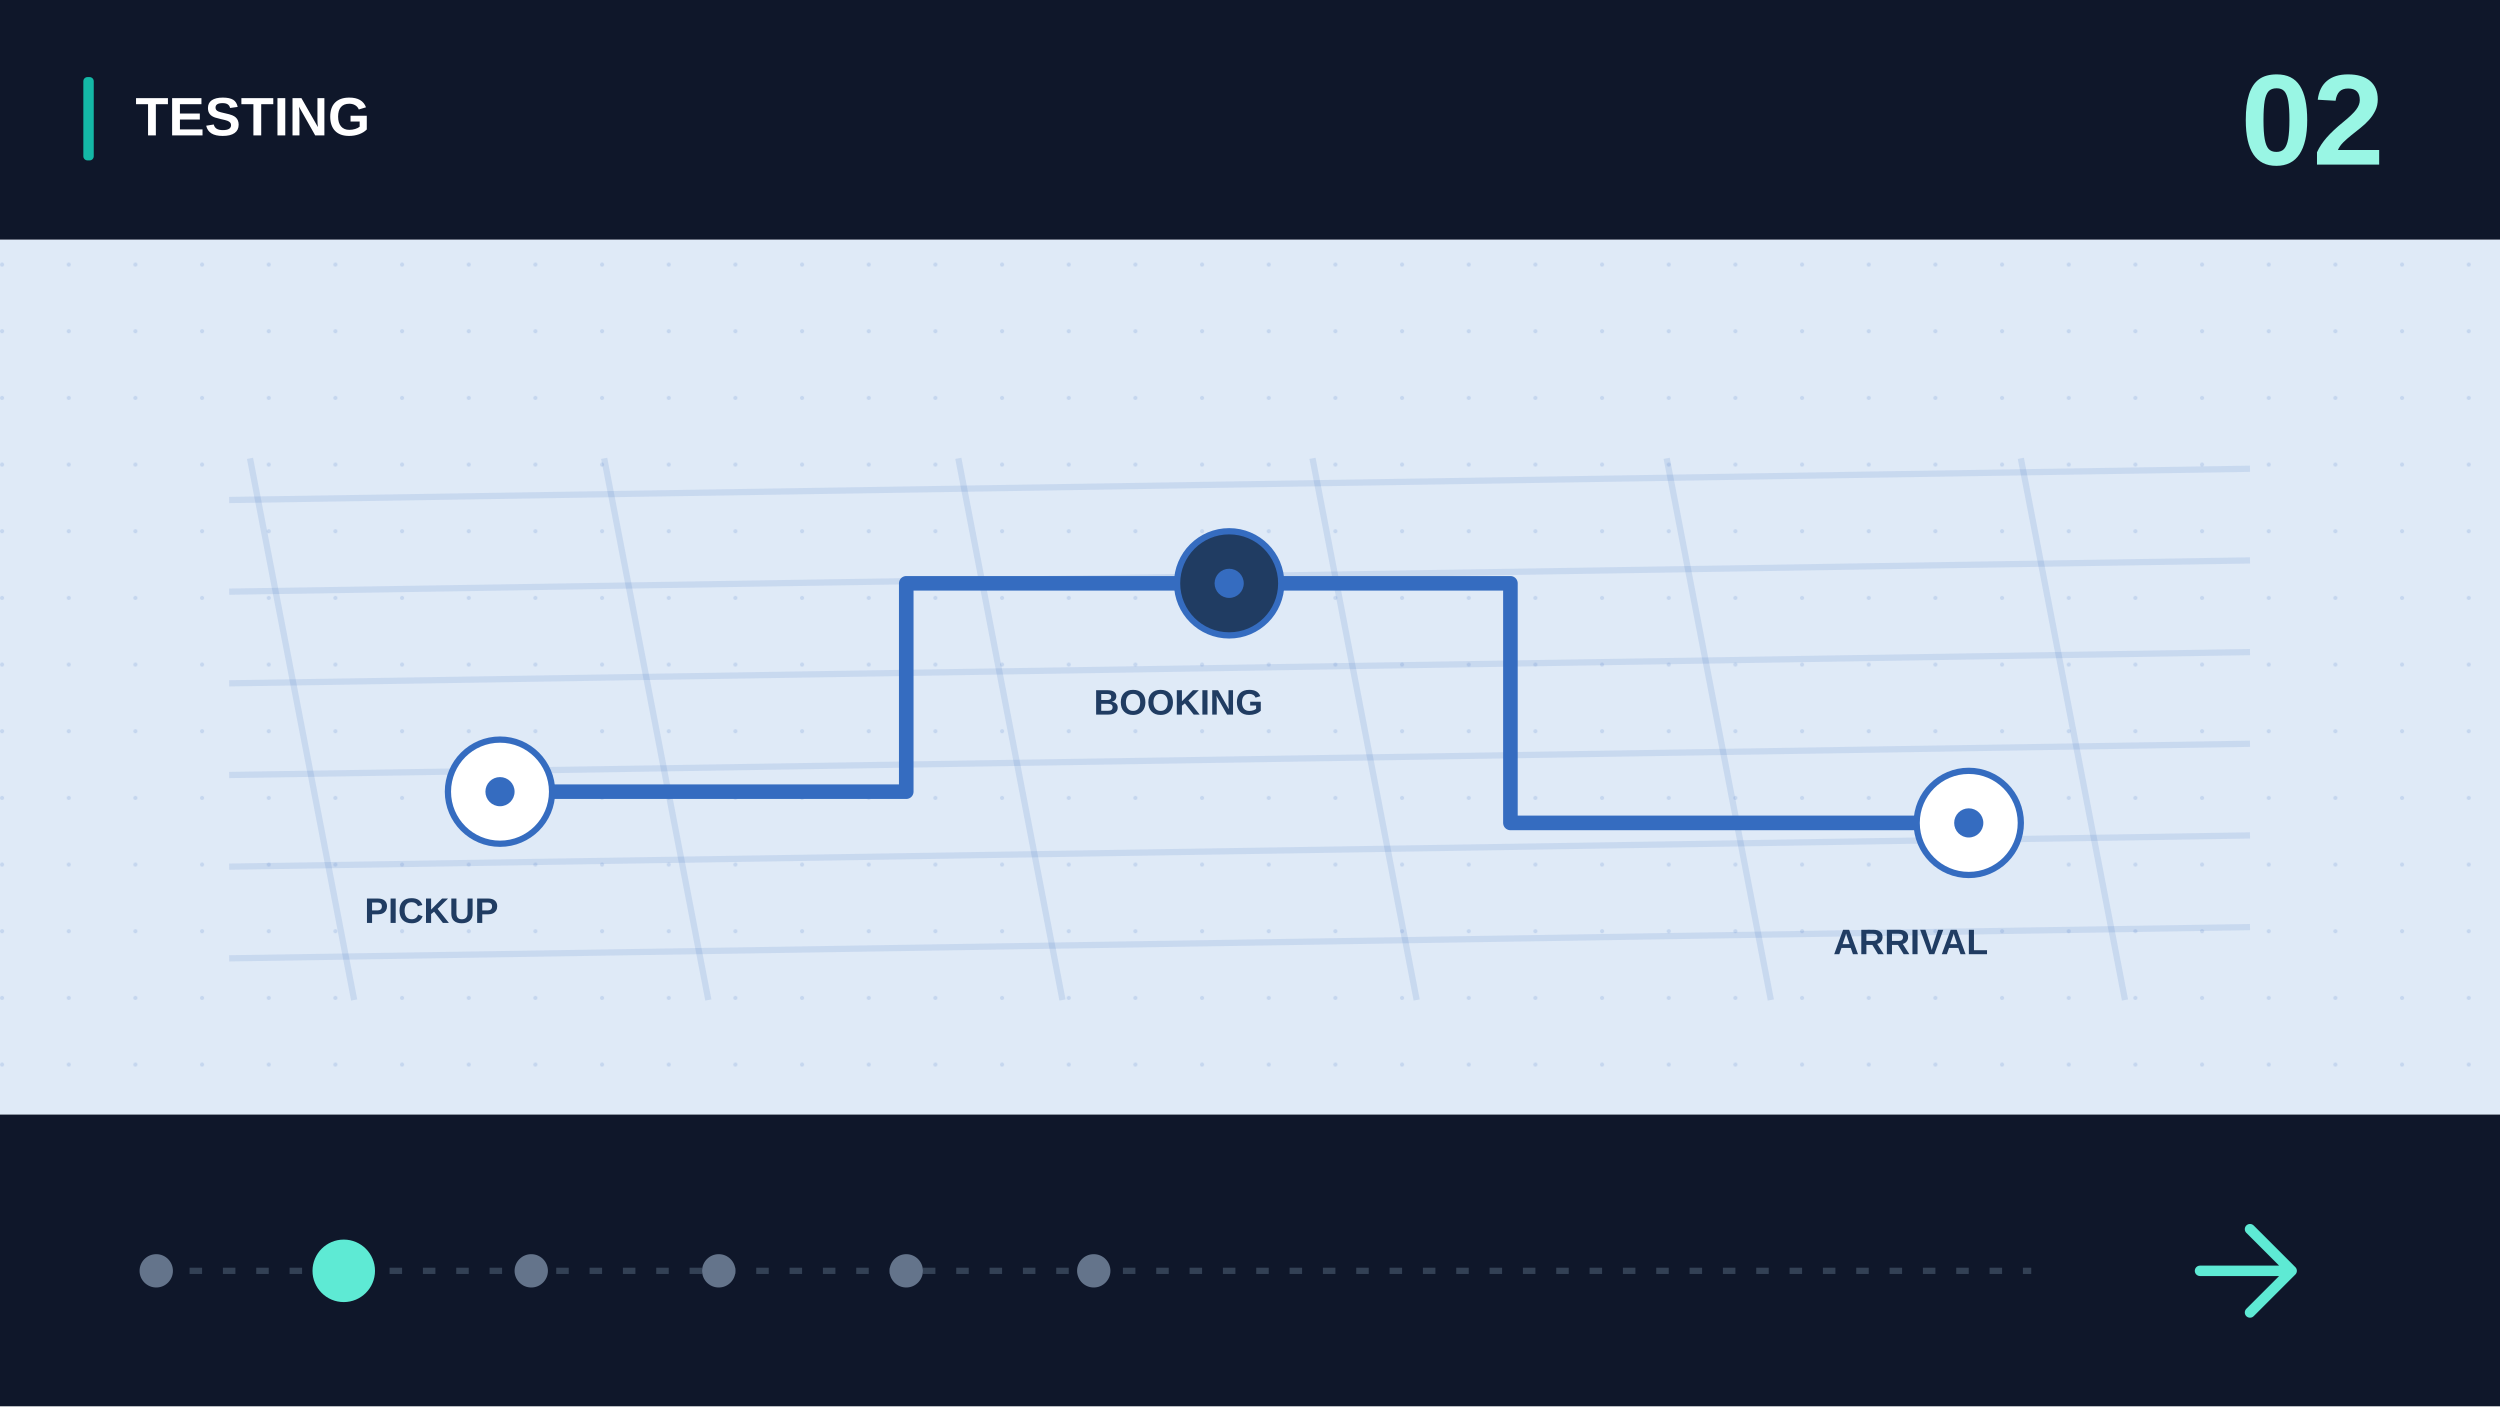
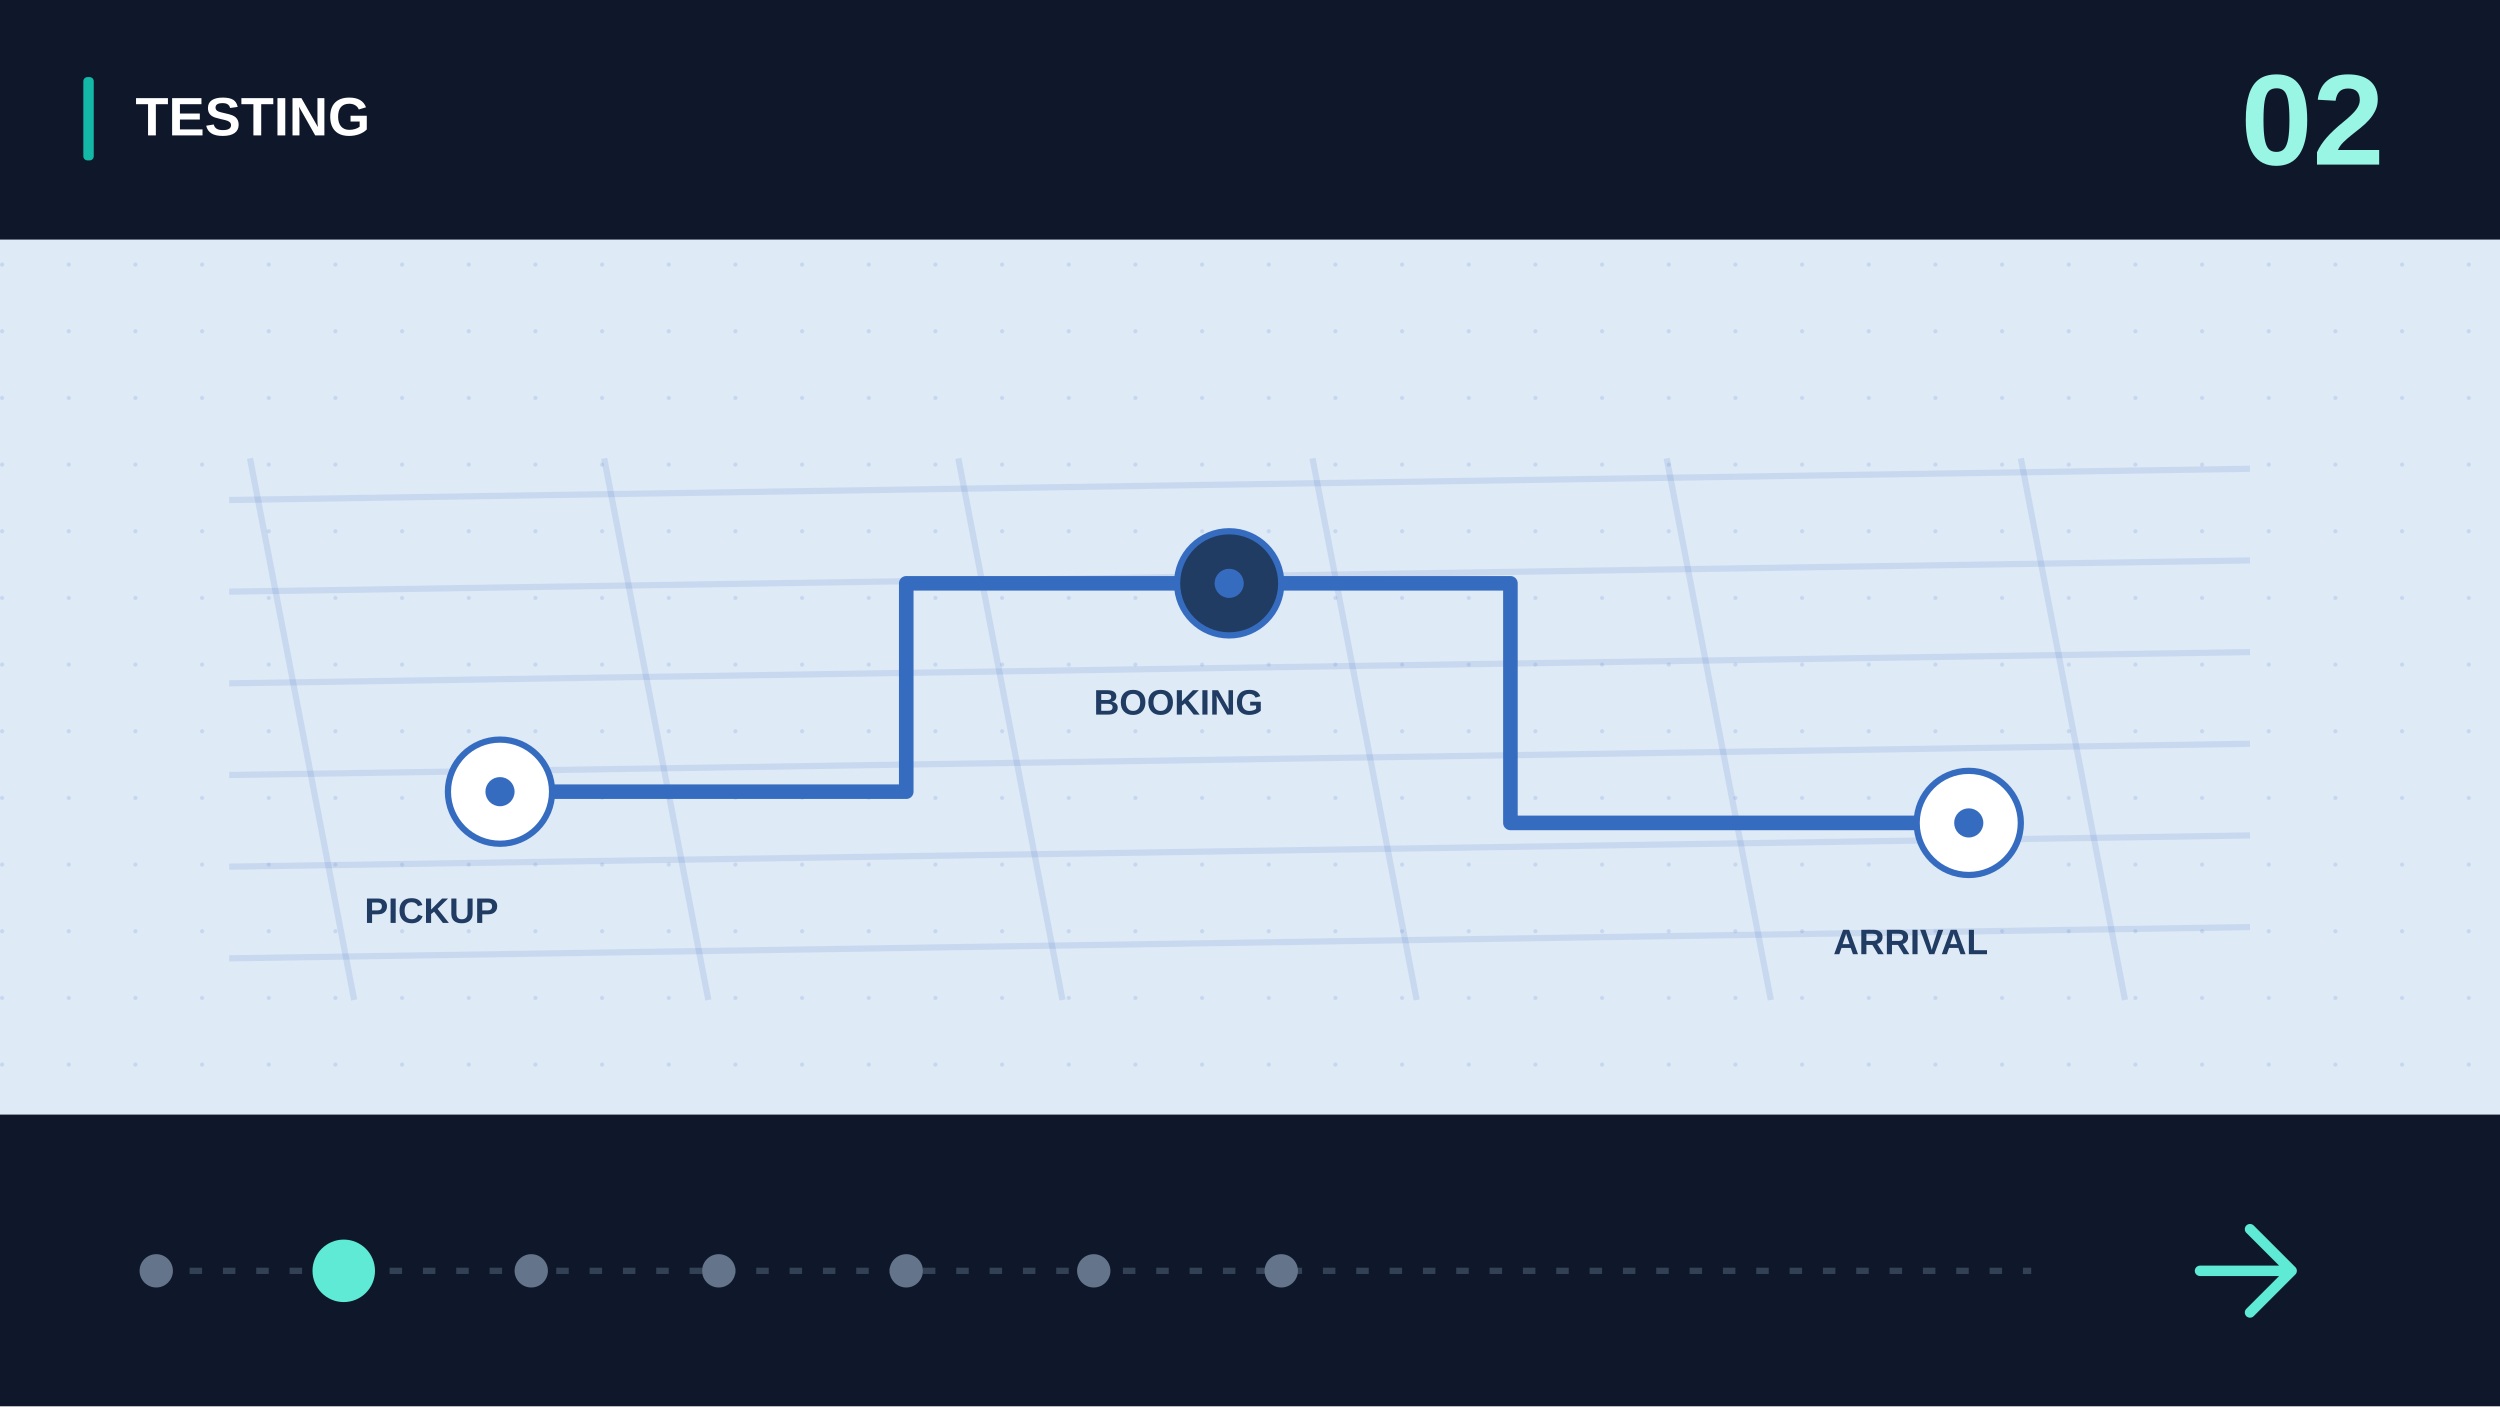
<svg xmlns="http://www.w3.org/2000/svg" width="1200" height="675" viewBox="0 0 1200 675">
  <rect width="1200" height="675" fill="#edf2f7" />
  <svg x="0" y="115" width="1200" height="420" viewBox="0 85 1200 420">
    <defs>
      <pattern id="grid" width="32" height="32" patternUnits="userSpaceOnUse">
        <circle cx="1" cy="1" r="1" fill="#356cc0" opacity=".15" />
      </pattern>
    </defs>
    <rect x="0" y="0" width="1200" height="675" rx="0" fill="#dfeaf7" stroke="none" stroke-width="2" />
    <rect width="1200" height="675" fill="url(#grid)" />
    <text x="54" y="51" font-family="Arial, sans-serif" font-size="14" font-weight="600" fill="#203c62">ANTBLOG / ENGINEERING NOTES</text>
    <text x="1080" y="51" font-family="Arial, sans-serif" font-size="16" font-weight="500" fill="#203c62">16</text>
    <path d="M54 73L1146 73" stroke="#356cc033" stroke-width="3" fill="none" />
    <path d="M120 190L170 450" stroke="#356cc022" stroke-width="3" fill="none" />
    <path d="M110 210L1080 195" stroke="#356cc022" stroke-width="3" fill="none" />
    <path d="M290 190L340 450" stroke="#356cc022" stroke-width="3" fill="none" />
    <path d="M110 254L1080 239" stroke="#356cc022" stroke-width="3" fill="none" />
    <path d="M460 190L510 450" stroke="#356cc022" stroke-width="3" fill="none" />
    <path d="M110 298L1080 283" stroke="#356cc022" stroke-width="3" fill="none" />
    <path d="M630 190L680 450" stroke="#356cc022" stroke-width="3" fill="none" />
    <path d="M110 342L1080 327" stroke="#356cc022" stroke-width="3" fill="none" />
    <path d="M800 190L850 450" stroke="#356cc022" stroke-width="3" fill="none" />
    <path d="M110 386L1080 371" stroke="#356cc022" stroke-width="3" fill="none" />
    <path d="M970 190L1020 450" stroke="#356cc022" stroke-width="3" fill="none" />
    <path d="M110 430L1080 415" stroke="#356cc022" stroke-width="3" fill="none" />
    <path d="M240 350H435V250H725V365H945" stroke="#356cc0" fill="none" stroke-width="7" stroke-linecap="round" stroke-linejoin="round" />
    <circle cx="240" cy="350" r="25" fill="#ffffff" stroke="#356cc0" stroke-width="3" />
    <circle cx="240" cy="350" r="7" fill="#356cc0" stroke="none" stroke-width="3" />
    <text x="175" y="413" font-family="Arial, sans-serif" font-size="17" font-weight="700" fill="#203c62">PICKUP</text>
    <circle cx="590" cy="250" r="25" fill="#203c62" stroke="#356cc0" stroke-width="3" />
    <circle cx="590" cy="250" r="7" fill="#356cc0" stroke="none" stroke-width="3" />
    <text x="525" y="313" font-family="Arial, sans-serif" font-size="17" font-weight="700" fill="#203c62">BOOKING</text>
    <circle cx="945" cy="365" r="25" fill="#ffffff" stroke="#356cc0" stroke-width="3" />
    <circle cx="945" cy="365" r="7" fill="#356cc0" stroke="none" stroke-width="3" />
    <text x="880" y="428" font-family="Arial, sans-serif" font-size="17" font-weight="700" fill="#203c62">ARRIVAL</text>
    <rect x="0" y="507" width="1200" height="168" rx="0" fill="#203c62" stroke="none" stroke-width="2" />
    <rect x="54" y="539" width="5" height="81" rx="0" fill="#356cc0" stroke="none" stroke-width="2" />
    <text x="78" y="578" font-family="Arial, sans-serif" font-size="60" font-weight="700" fill="#ffffff">BOOKING LAB</text>
    <text x="80" y="620" font-family="Arial, sans-serif" font-size="20" font-weight="500" fill="#cbd5e1">Series 01 · From pickup to arrival</text>
  </svg>
  <rect width="1200" height="115" fill="#0f172a" />
  <rect x="40" y="37" width="5" height="40" rx="2" fill="#14B8A6" />
  <text x="65" y="65" font-family="Arial,sans-serif" font-size="26" font-weight="700" fill="white">TESTING</text>
  <text x="1110" y="79" text-anchor="middle" font-family="Arial,sans-serif" font-size="62" font-weight="700" fill="#99f6e4">02</text>
  <rect y="535" width="1200" height="140" fill="#0f172a" />
  <path d="M75 610h900" stroke="#334155" stroke-width="3" stroke-dasharray="6 10" />
  <circle cx="75" cy="610" r="8" fill="#64748b" />
  <circle cx="165" cy="610" r="15" fill="#5eead4" />
  <circle cx="255" cy="610" r="8" fill="#64748b" />
  <circle cx="345" cy="610" r="8" fill="#64748b" />
  <circle cx="435" cy="610" r="8" fill="#64748b" />
  <circle cx="525" cy="610" r="8" fill="#64748b" />
+   <circle cx="615" cy="610" r="8" fill="#64748b" />
  <path d="m1080 590 20 20-20 20m-24-20h44" fill="none" stroke="#5eead4" stroke-width="5" stroke-linecap="round" stroke-linejoin="round" />
</svg>
